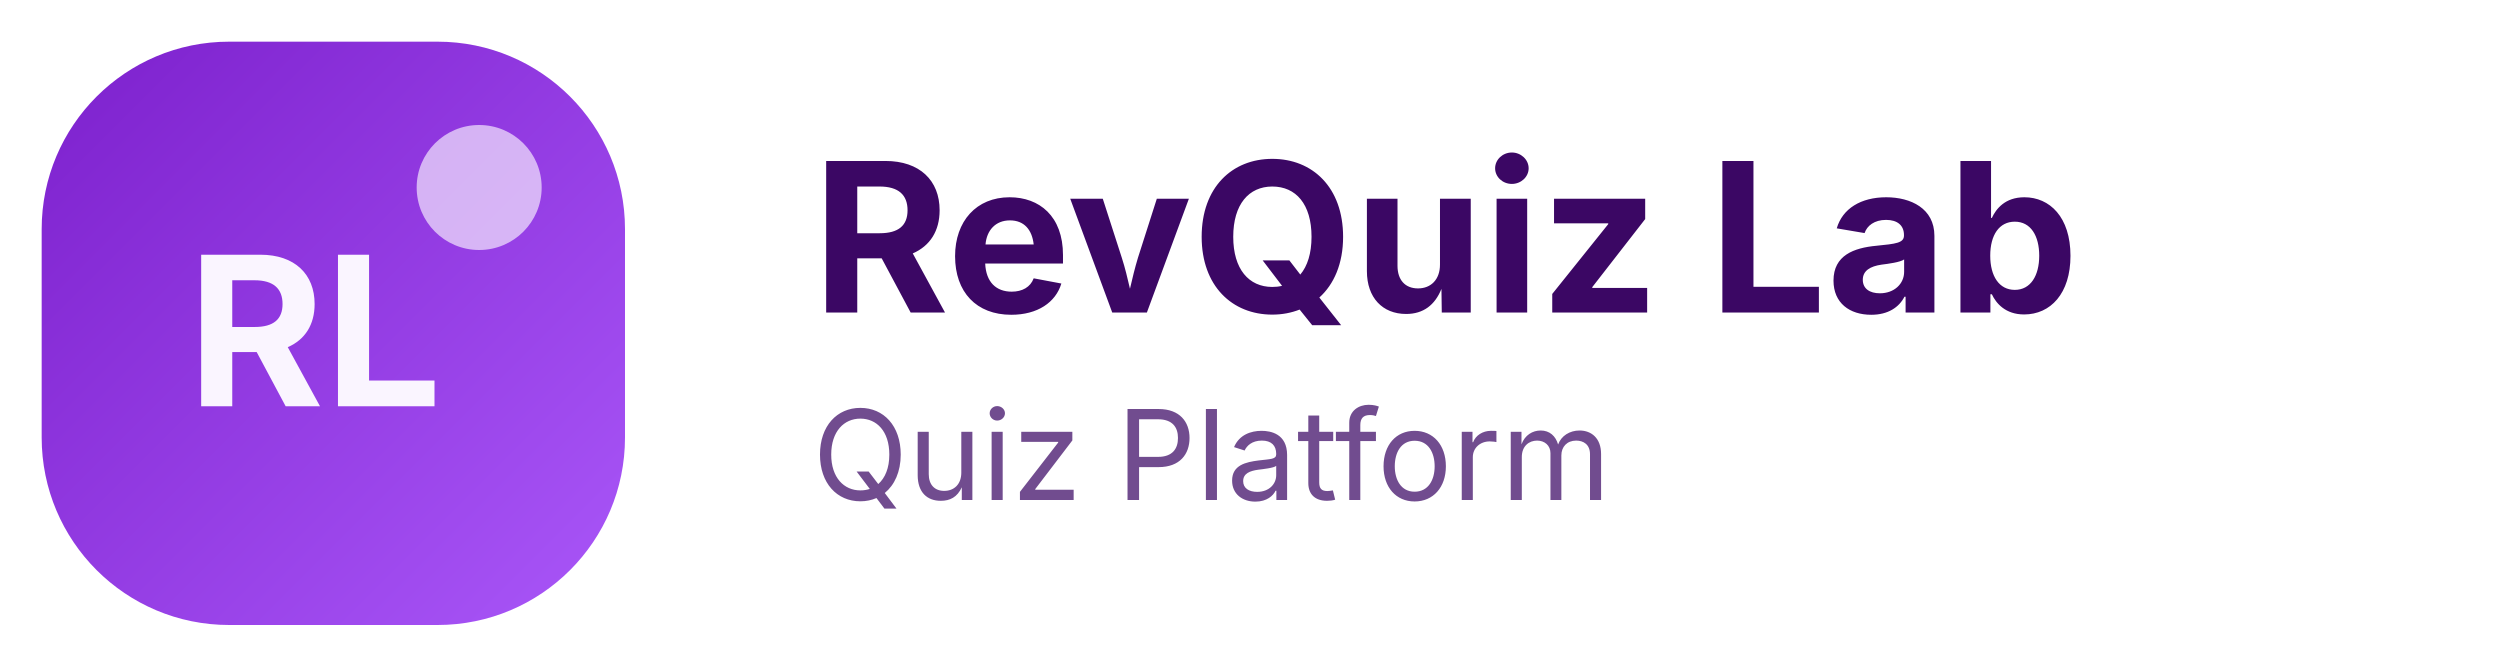
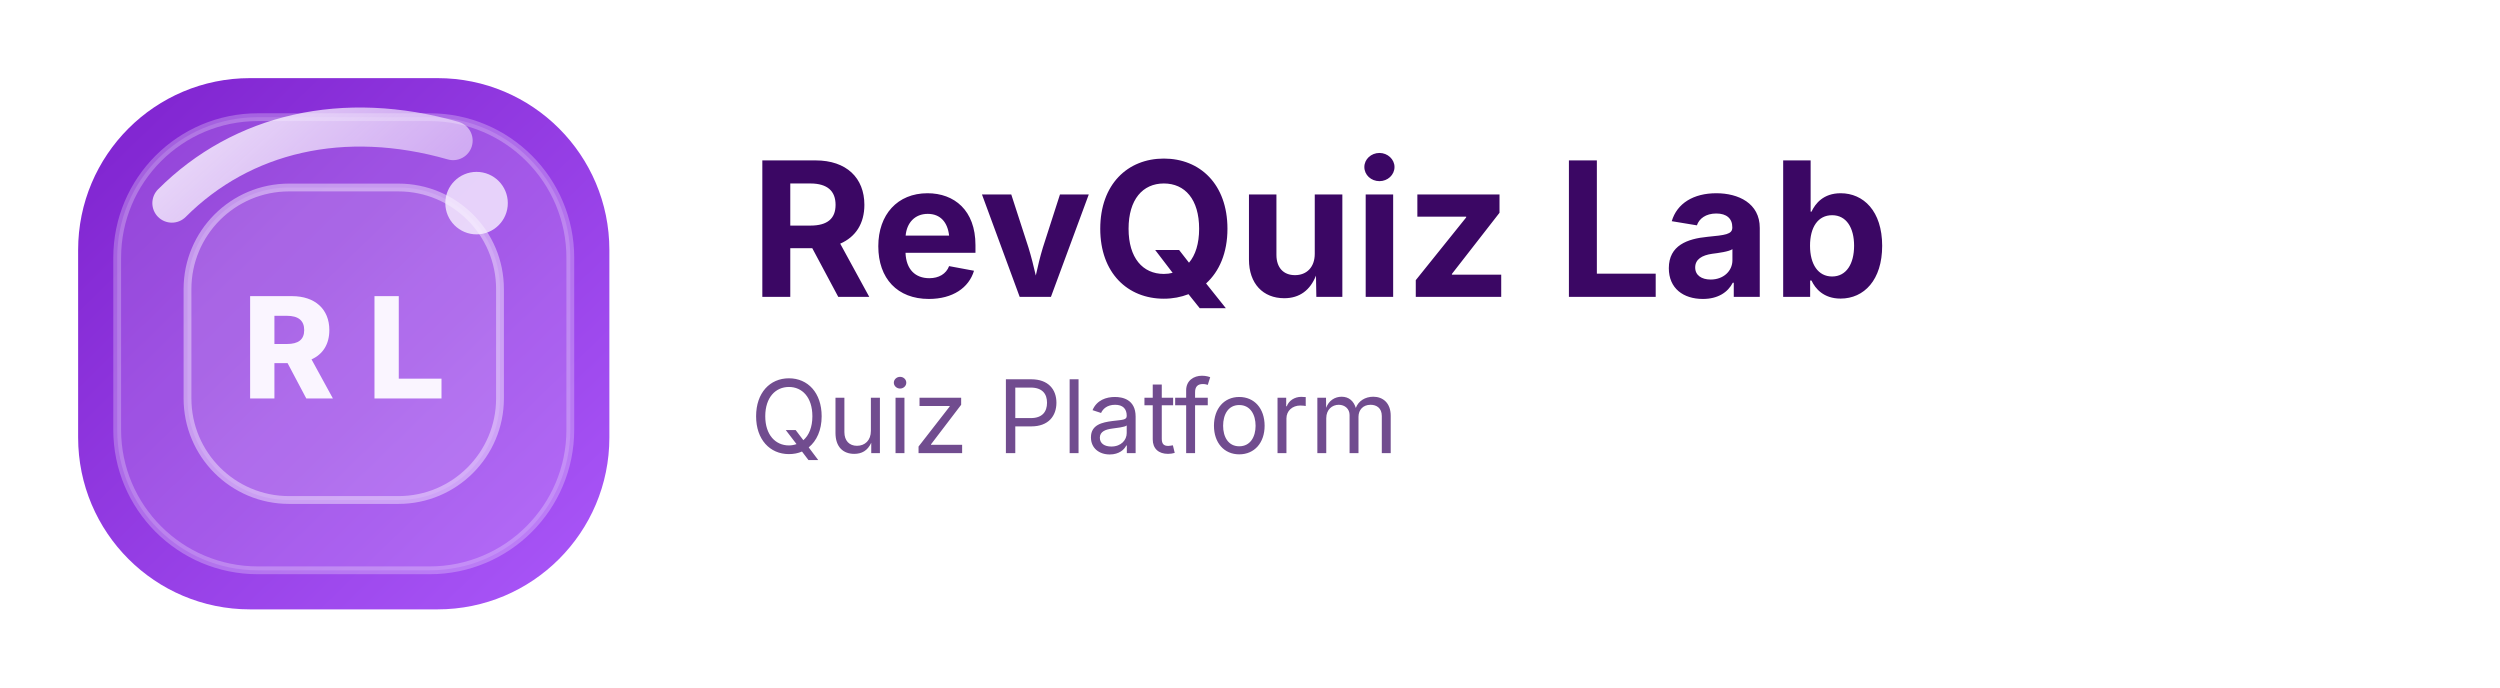
- <svg xmlns="http://www.w3.org/2000/svg" width="240" height="64" viewBox="0 0 240 64" fill="none" role="img" aria-labelledby="logoTitle">
+ <svg xmlns="http://www.w3.org/2000/svg" width="320" height="88" viewBox="0 0 320 88" fill="none" role="img" aria-labelledby="logoTitle">
  <defs>
-     <linearGradient id="brandGradient" x1="6" y1="6" x2="58" y2="58" gradientUnits="userSpaceOnUse">
+     <linearGradient id="brandGradient" x1="12" y1="10" x2="74" y2="74" gradientUnits="userSpaceOnUse">
      <stop stop-color="#7e22ce" />
      <stop offset="1" stop-color="#a855f7" />
    </linearGradient>
+     <linearGradient id="shineGradient" x1="20" y1="14" x2="70" y2="70" gradientUnits="userSpaceOnUse">
+       <stop stop-color="#faf5ff" stop-opacity="0.9" />
+       <stop offset="1" stop-color="#faf5ff" stop-opacity="0" />
+     </linearGradient>
  </defs>
-   <rect x="4" y="4" width="56" height="56" rx="18" fill="url(#brandGradient)" />
-   <circle cx="46" cy="18" r="6" fill="#faf5ff" fill-opacity="0.65" />
-   <text x="18" y="39" fill="#faf5ff" font-size="20" font-family="Inter, Arial, sans-serif" font-weight="700">RL</text>
-   <text x="78" y="30" fill="#3b0764" font-size="20" font-family="Inter, Arial, sans-serif" font-weight="700">RevQuiz Lab</text>
-   <text x="78" y="48" fill="rgba(59, 7, 100, 0.72)" font-size="12" font-family="Inter, Arial, sans-serif">Quiz Platform</text>
+   <rect x="10" y="10" width="68" height="68" rx="22" fill="url(#brandGradient)" />
+   <rect x="15" y="15" width="58" height="58" rx="18" fill="rgba(255,255,255,0.14)" stroke="rgba(255,255,255,0.26)" />
+   <rect x="24" y="24" width="40" height="40" rx="13" fill="rgba(255,255,255,0.12)" stroke="#faf5ff" stroke-opacity="0.44" />
+   <path d="M22 26C31 17 44 14 58 18" stroke="url(#shineGradient)" stroke-width="5" stroke-linecap="round" />
+   <circle cx="61" cy="26" r="4" fill="#faf5ff" fill-opacity="0.78" />
+   <text x="31" y="51" fill="#faf5ff" font-size="18" font-family="Inter, Arial, sans-serif" font-weight="800" letter-spacing="4">RL</text>
+   <text x="96" y="38" fill="#3b0764" font-size="24" font-family="Inter, Arial, sans-serif" font-weight="700">RevQuiz Lab</text>
+   <text x="96" y="58" fill="#3b0764" fill-opacity="0.72" font-size="13" font-family="Inter, Arial, sans-serif">Quiz Platform</text>
</svg>
